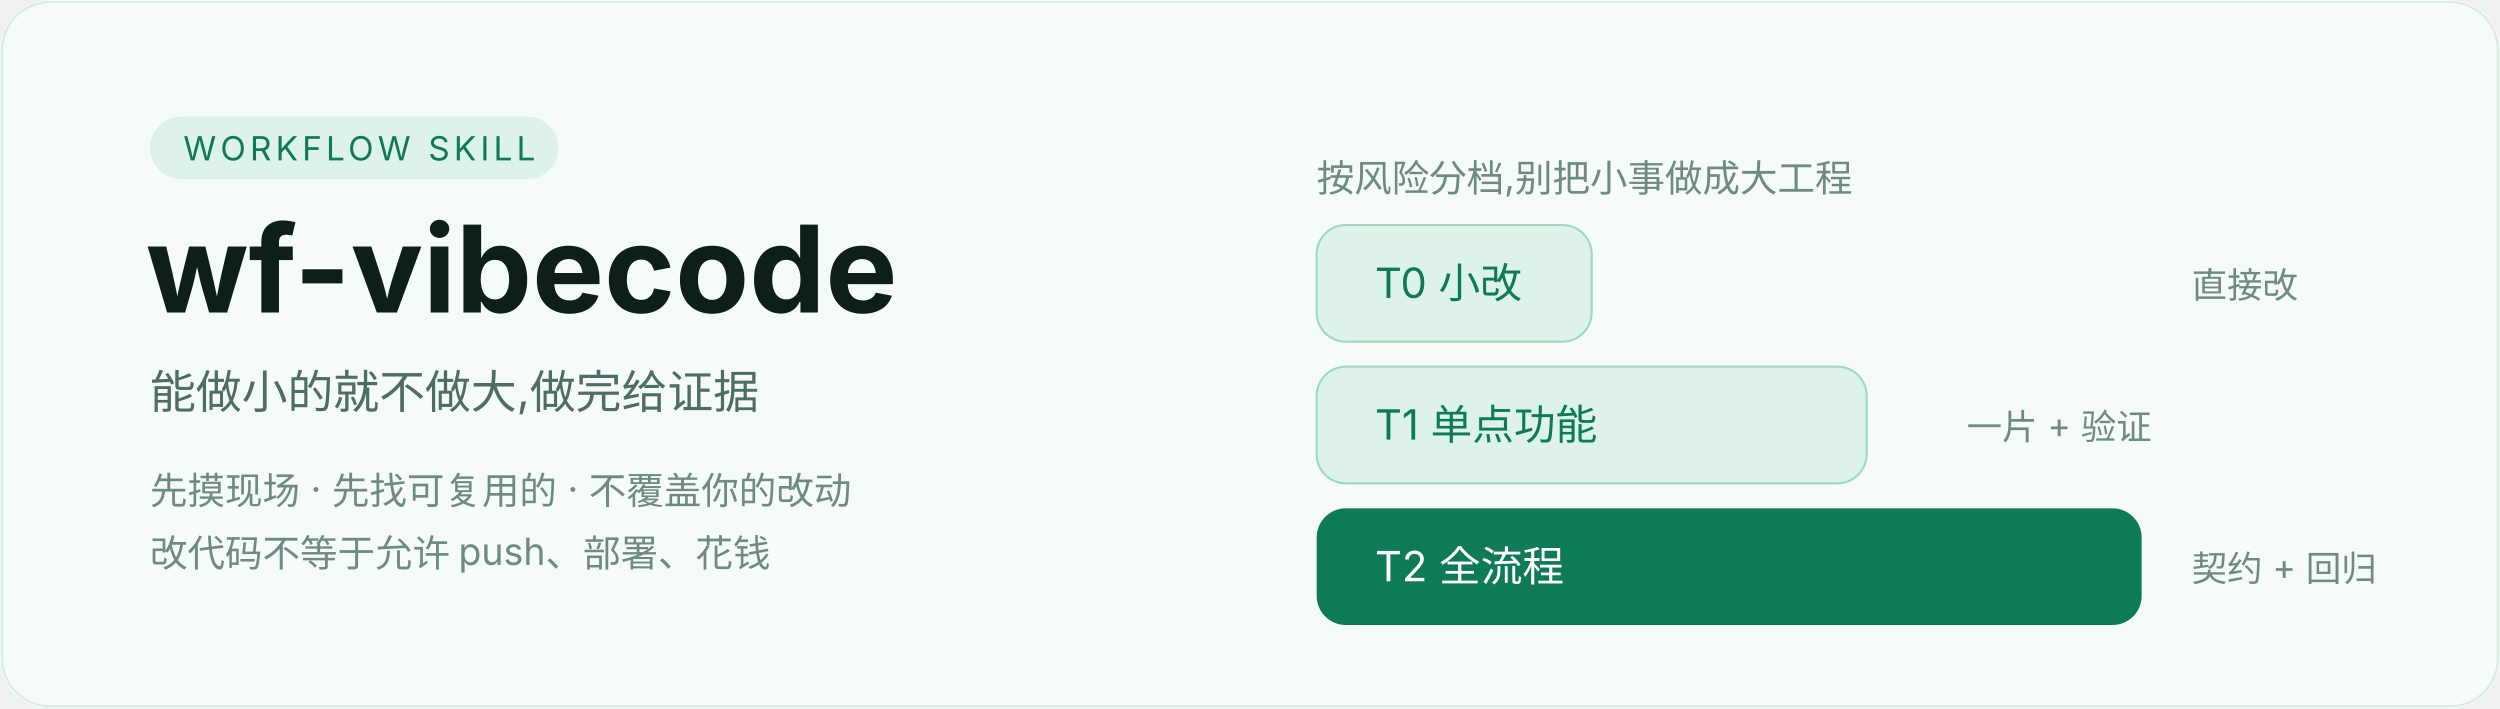
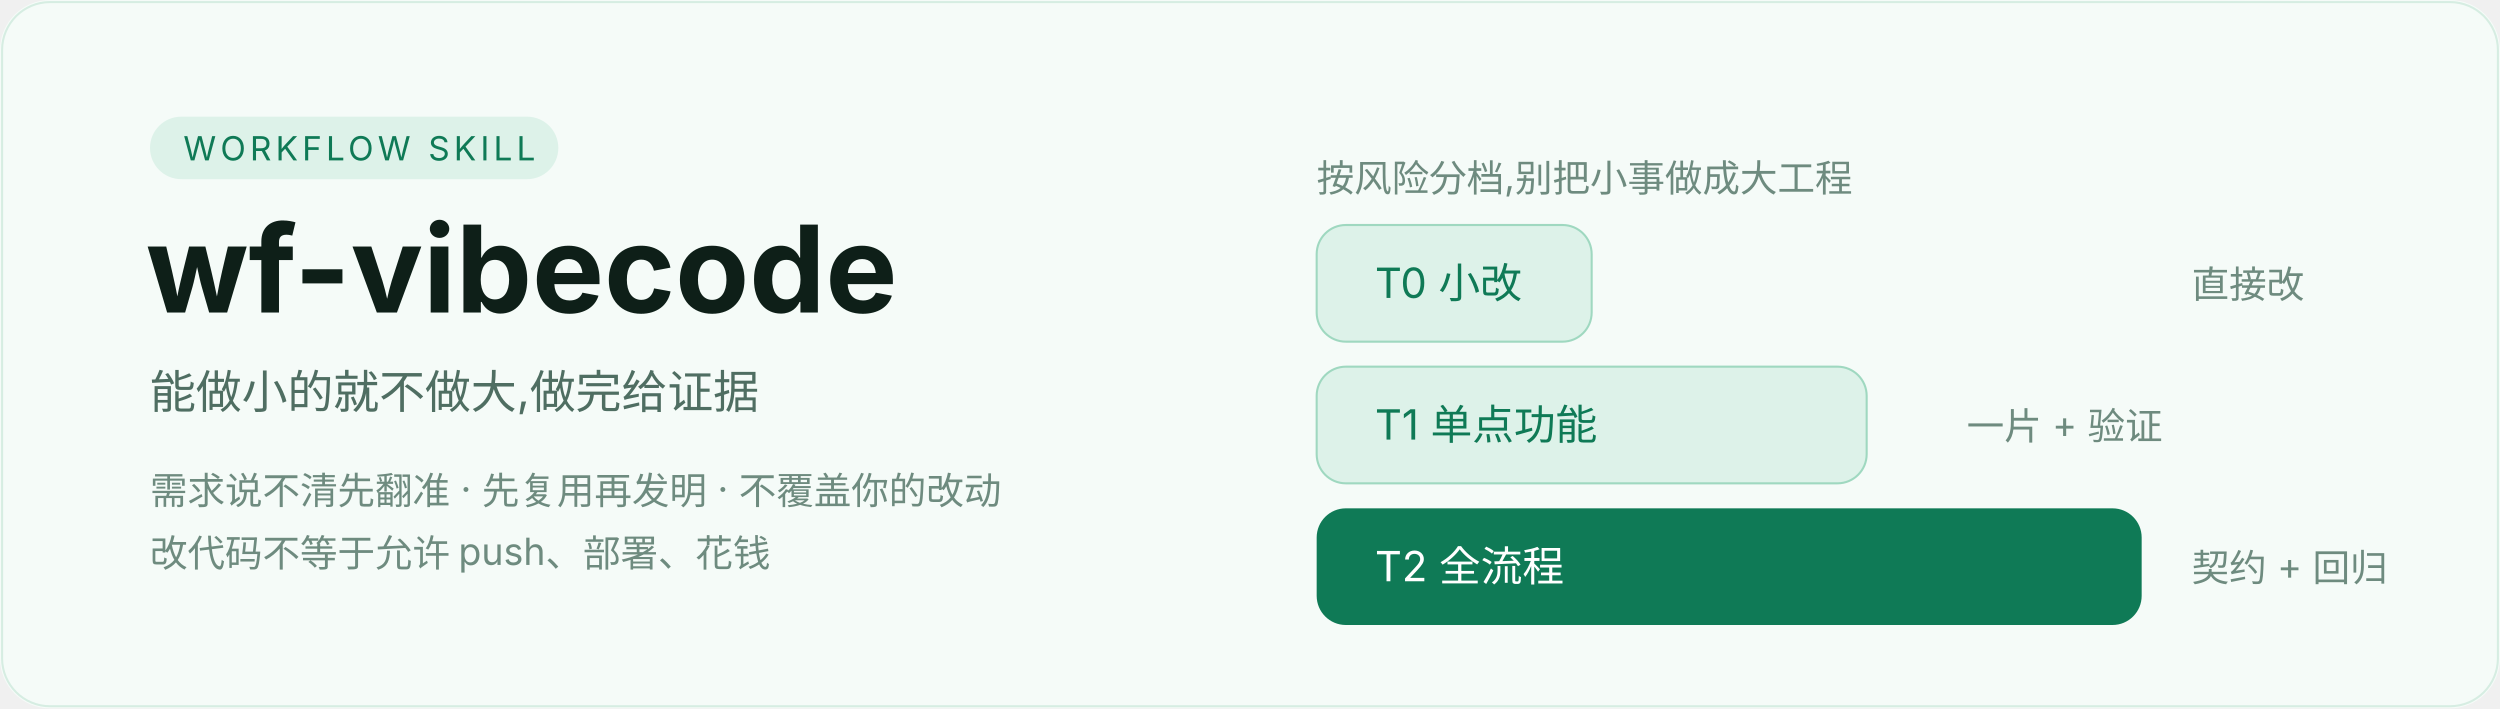
- <svg xmlns="http://www.w3.org/2000/svg" viewBox="0 0 1200 340" width="1200" height="340" role="img" aria-label="wf-vibecode:能做小的就不做大,做完给证据">
+ <svg xmlns="http://www.w3.org/2000/svg" viewBox="0 0 1200 340" width="1200" height="340" role="img" aria-labelledby="hero-title hero-desc">
  <rect width="1200" height="340" rx="24" fill="#F5FBF8" />
  <rect x="1" y="1" width="1198" height="338" rx="23" fill="none" stroke="#D6EDE2" />
  <rect x="72" y="56" width="196" height="30" rx="15" fill="#DDF2E9" />
  <text x="88" y="77" font-family="-apple-system, 'Segoe UI', 'Noto Sans SC', 'Microsoft YaHei', sans-serif" font-size="16" letter-spacing="2" fill="#0F7A56">WORKFLOW SKILL</text>
  <text x="70" y="150" font-family="-apple-system, 'Segoe UI', 'Noto Sans SC', 'Microsoft YaHei', sans-serif" font-size="58" font-weight="700" fill="#0E1F18">wf-vibecode</text>
  <text x="72" y="196" font-family="-apple-system, 'Segoe UI', 'Noto Sans SC', 'Microsoft YaHei', sans-serif" font-size="22" fill="#4F6E62">能做小的就不做大,做完给证据</text>
-   <text x="72" y="242" font-family="-apple-system, 'Segoe UI', 'Noto Sans SC', 'Microsoft YaHei', sans-serif" font-size="18" fill="#6E8B7F">先摸现场 · 先找可复用的 · 不覆盖你的改动</text>
+   <text x="72" y="242" font-family="-apple-system, 'Segoe UI', 'Noto Sans SC', 'Microsoft YaHei', sans-serif" font-size="18" fill="#6E8B7F">需求说不清先翻准 · 先复用再发明 · 不覆盖你的改动</text>
  <text x="72" y="272" font-family="-apple-system, 'Segoe UI', 'Noto Sans SC', 'Microsoft YaHei', sans-serif" font-size="18" fill="#6E8B7F">改代码不等于允许 push、部署、花钱</text>
  <g font-family="-apple-system, 'Segoe UI', 'Noto Sans SC', 'Microsoft YaHei', sans-serif">
    <text x="632" y="92" font-size="18" fill="#6E8B7F">按风险分档,别把小事做成大工程</text>
    <rect x="632" y="108" width="132" height="56" rx="14" fill="#DDF2E9" stroke="#9FD8C0" />
    <text x="660" y="143" font-size="20" fill="#0F7A56">T0 小改</text>
    <rect x="632" y="176" width="264" height="56" rx="14" fill="#DDF2E9" stroke="#9FD8C0" />
    <text x="660" y="211" font-size="20" fill="#0F7A56">T1 单点功能</text>
    <rect x="632" y="244" width="396" height="56" rx="14" fill="#0F7A56" />
    <text x="660" y="279" font-size="20" fill="#FFFFFF">T2 全流程</text>
-     <text x="1052" y="143" font-size="17" fill="#6E8B7F">直接改</text>
-     <text x="944" y="211" font-size="17" fill="#6E8B7F">一片 + 验证</text>
-     <text x="1052" y="279" font-size="17" fill="#6E8B7F">契约 + 回归</text>
+     <text x="1052" y="143" font-size="18" fill="#6E8B7F">直接改</text>
+     <text x="944" y="211" font-size="18" fill="#6E8B7F">一片 + 验证</text>
+     <text x="1052" y="279" font-size="18" fill="#6E8B7F">契约 + 回归</text>
  </g>
</svg>
